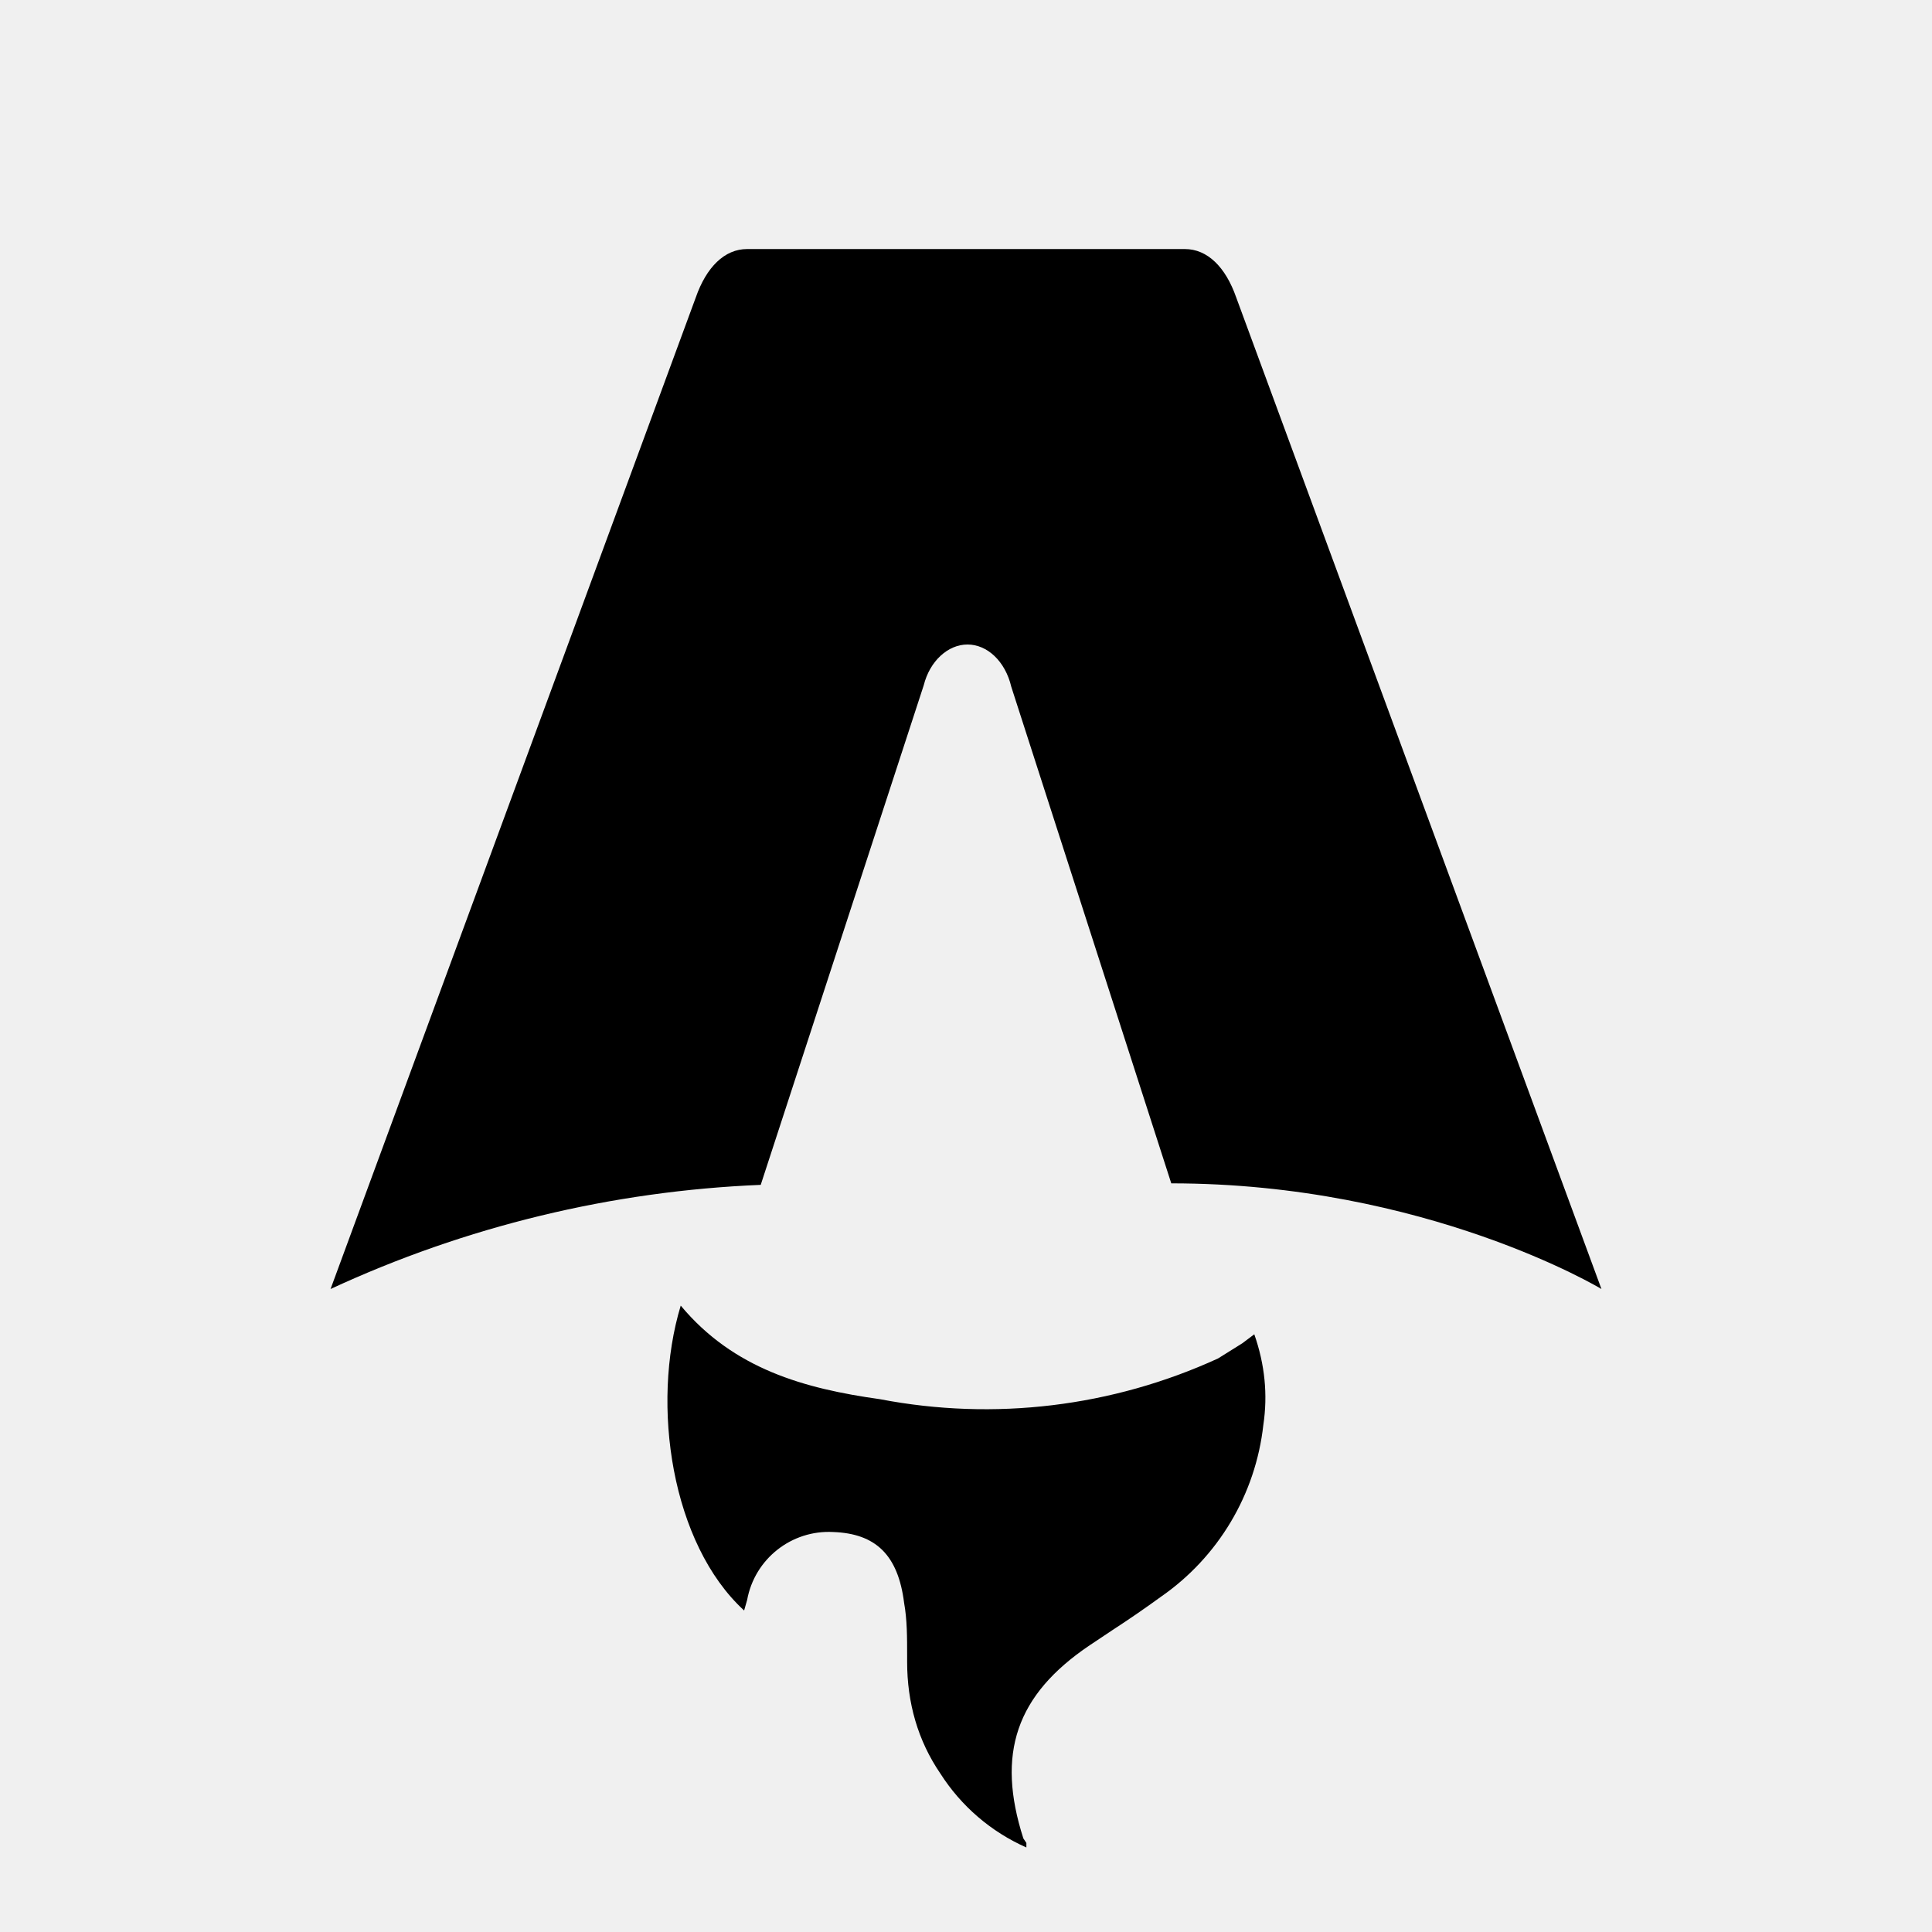
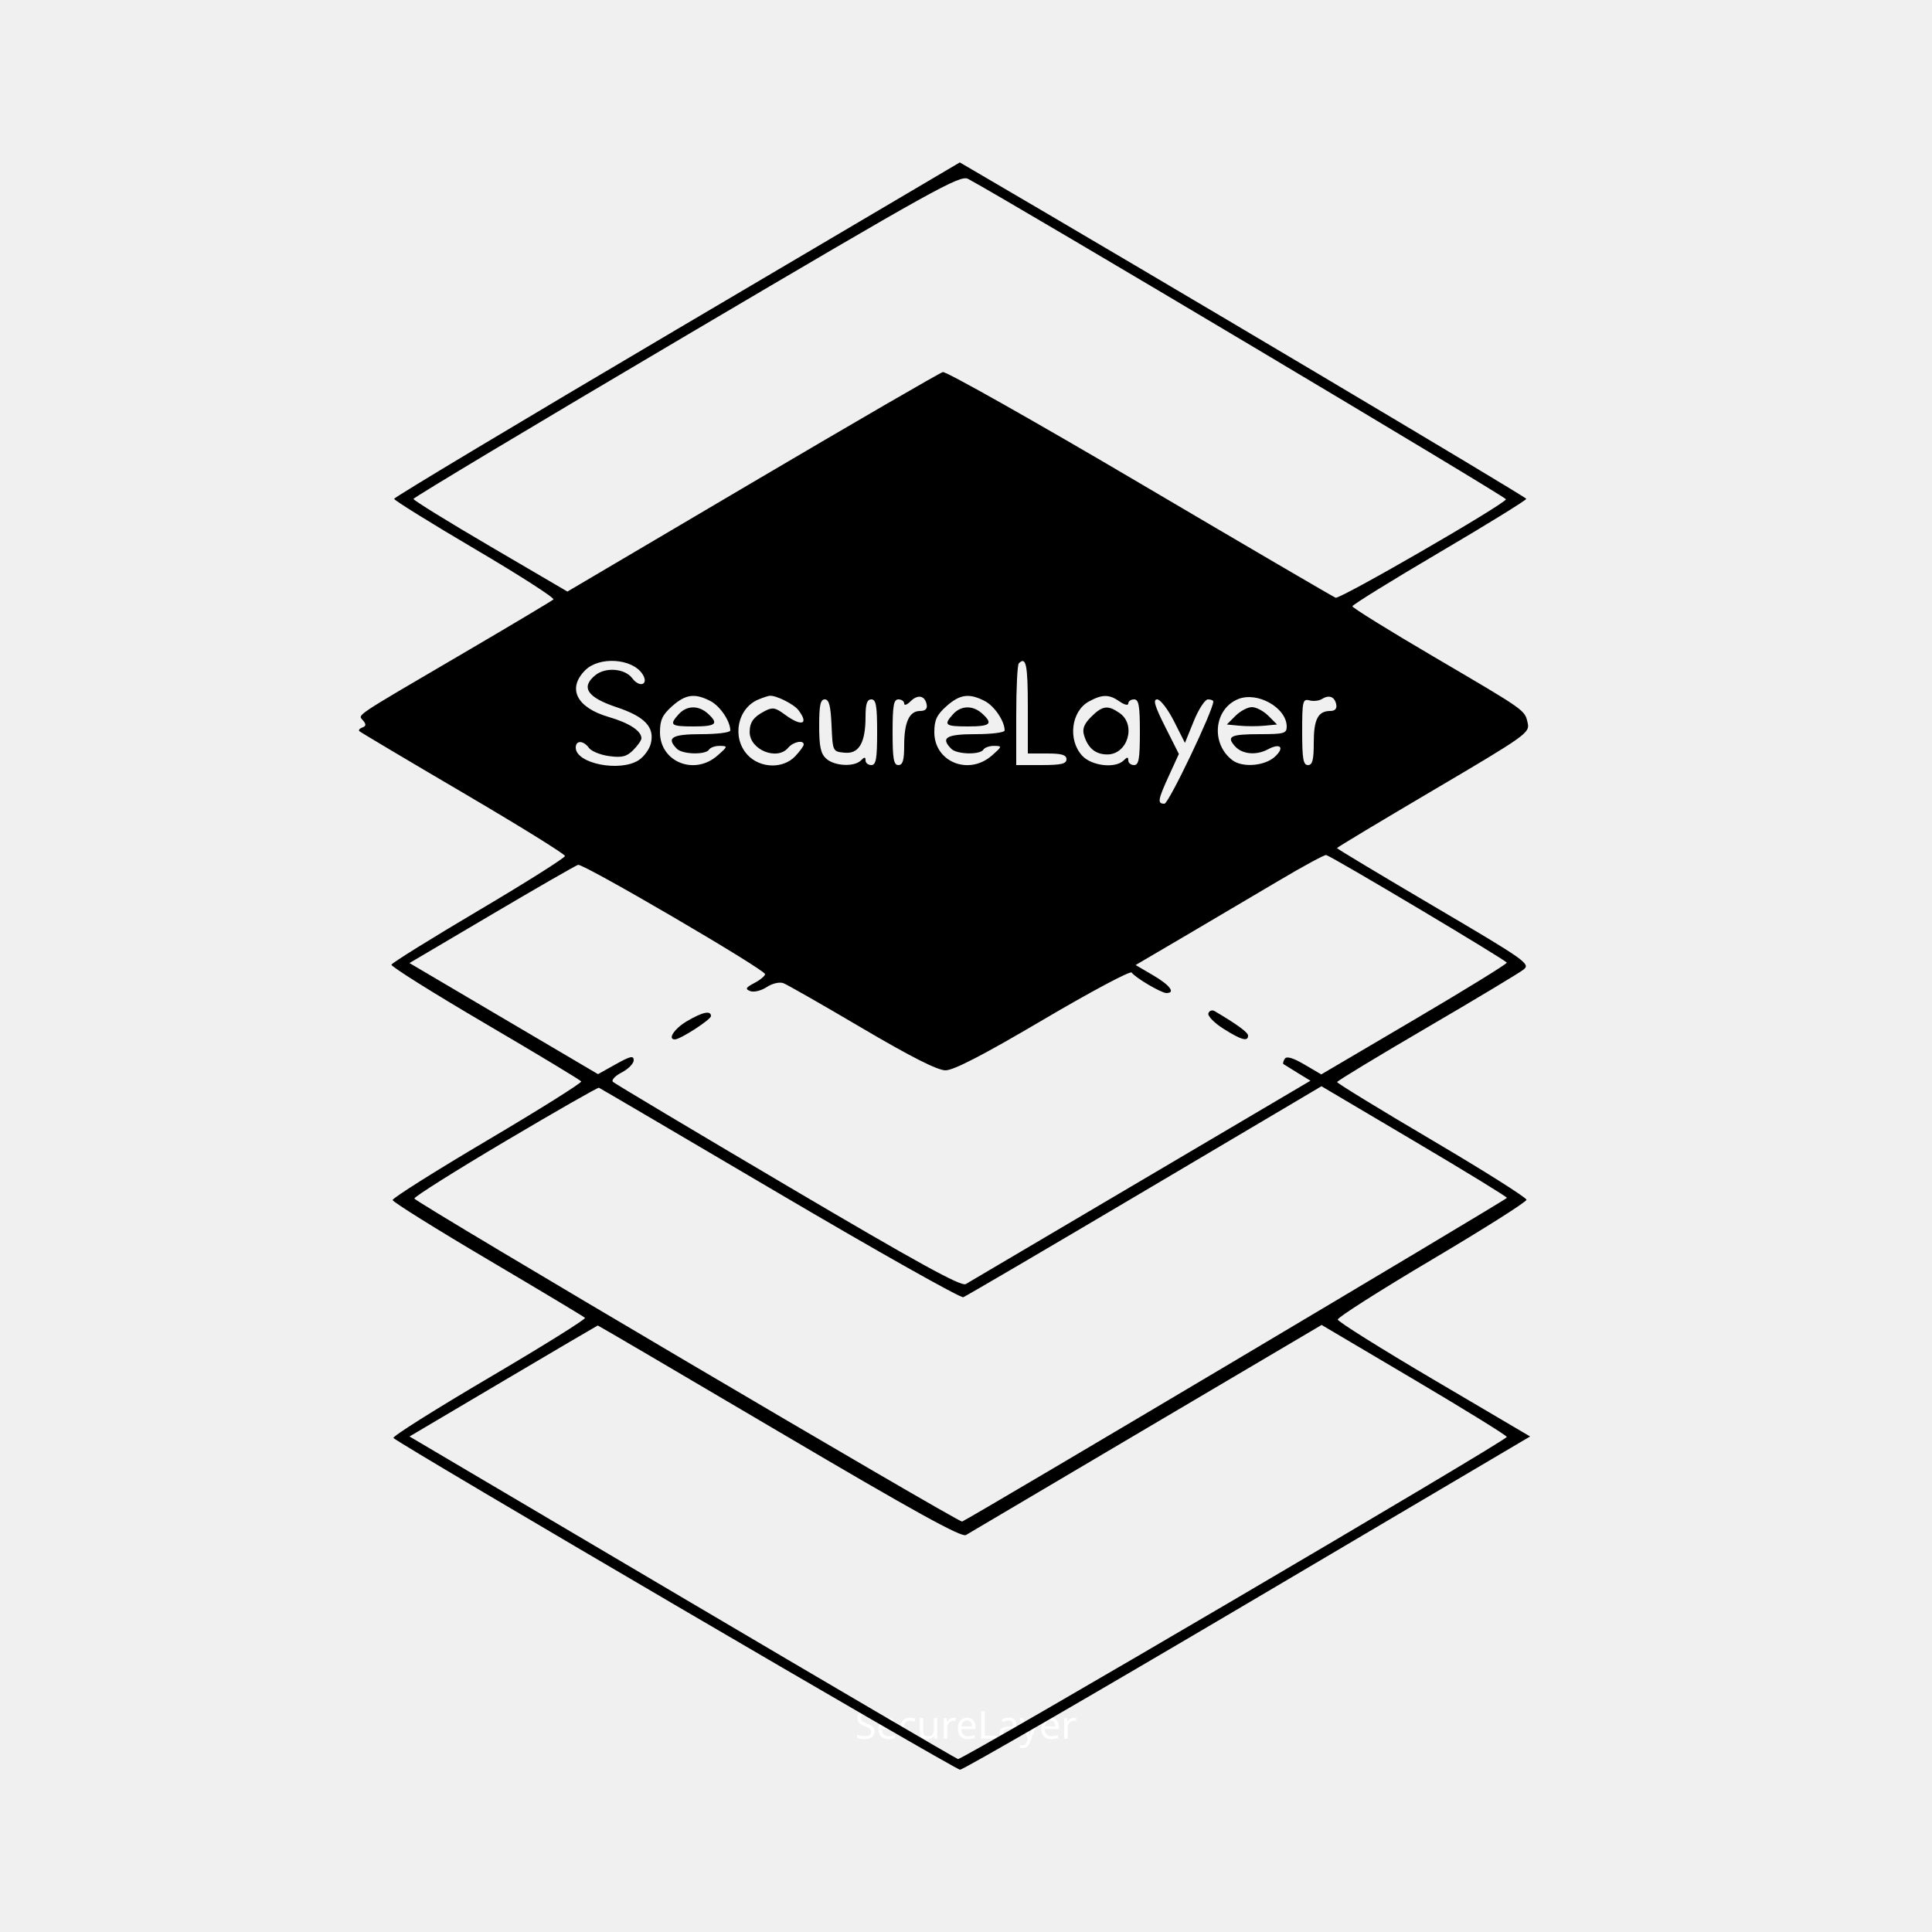
- <svg xmlns="http://www.w3.org/2000/svg" fill="none" viewBox="0 0 128 128">
-   <path d="M50.4 78.5a75.1 75.1 0 0 0-28.5 6.9l24.2-65.7c.7-2 1.9-3.2 3.4-3.2h29c1.5 0 2.7 1.2 3.4 3.2l24.2 65.7s-11.6-7-28.5-7L67 45.5c-.4-1.7-1.6-2.8-2.9-2.8-1.3 0-2.5 1.1-2.9 2.7L50.4 78.5Zm-1.1 28.2Zm-4.2-20.2c-2 6.6-.6 15.8 4.2 20.2a17.5 17.5 0 0 1 .2-.7 5.5 5.5 0 0 1 5.7-4.5c2.8.1 4.3 1.5 4.7 4.7.2 1.1.2 2.3.2 3.5v.4c0 2.7.7 5.2 2.2 7.4a13 13 0 0 0 5.7 4.9v-.3l-.2-.3c-1.8-5.6-.5-9.5 4.4-12.8l1.5-1a73 73 0 0 0 3.2-2.2 16 16 0 0 0 6.8-11.4c.3-2 .1-4-.6-6l-.8.6-1.6 1a37 37 0 0 1-22.4 2.7c-5-.7-9.7-2-13.2-6.2Z" />
-   <style>
-         path { fill: #000; }
-         @media (prefers-color-scheme: dark) {
-             path { fill: #FFF; }
-         }
-     </style>
+ <svg xmlns="http://www.w3.org/2000/svg" baseProfile="tiny-ps" width="500" height="500" viewBox="0 0 500 500" version="1.2">
+   <text x="50%" y="90%" text-anchor="middle" font-family="sans-serif" font-size="10" fill="#ffffff">SecureLayer</text>
+   <path d="M 175.198 85.217 C 134.939 108.967, 102 128.710, 102 129.090 C 102 129.471, 111.435 135.335, 122.968 142.123 C 134.500 148.911, 143.612 154.768, 143.218 155.139 C 142.823 155.510, 132.375 161.745, 120 168.993 C 90.790 186.103, 92.640 184.861, 93.975 186.470 C 94.799 187.462, 94.752 187.924, 93.792 188.266 C 93.081 188.519, 92.725 188.950, 93 189.223 C 93.275 189.495, 105.358 196.679, 119.852 205.187 C 134.345 213.694, 146.210 221.046, 146.218 221.524 C 146.226 222.002, 136.182 228.339, 123.897 235.605 C 111.612 242.872, 101.445 249.196, 101.304 249.659 C 101.163 250.121, 112.067 256.965, 125.536 264.866 C 139.005 272.767, 150.203 279.519, 150.419 279.869 C 150.636 280.220, 139.718 287.069, 126.157 295.089 C 112.596 303.108, 101.549 310.077, 101.609 310.574 C 101.669 311.072, 112.774 318.008, 126.288 325.989 C 139.802 333.970, 151.103 340.750, 151.402 341.056 C 151.701 341.362, 140.515 348.337, 126.545 356.556 C 112.575 364.775, 101.450 371.793, 101.822 372.151 C 103.771 374.024, 247.208 458, 248.458 458 C 249.270 458, 282.797 438.595, 322.963 414.879 L 395.992 371.757 371.152 357.129 C 357.490 349.083, 346.265 342.050, 346.209 341.500 C 346.153 340.950, 357.114 333.975, 370.567 326 C 384.021 318.025, 395.042 311.050, 395.058 310.500 C 395.075 309.950, 384.044 302.990, 370.545 295.033 C 357.045 287.077, 346.020 280.327, 346.045 280.033 C 346.070 279.740, 356.487 273.425, 369.195 266 C 381.903 258.575, 393.190 251.796, 394.279 250.936 C 396.158 249.452, 394.983 248.622, 371.129 234.576 C 357.308 226.438, 346 219.647, 346 219.486 C 346 219.325, 357.244 212.566, 370.987 204.468 C 394.966 190.337, 395.949 189.638, 395.367 187.122 C 394.574 183.698, 395.139 184.096, 370.910 169.876 C 359.409 163.127, 350 157.291, 350 156.908 C 350 156.525, 360.125 150.256, 372.500 142.978 C 384.875 135.700, 395 129.452, 395 129.093 C 395 128.615, 298.453 71.262, 251.448 43.818 L 248.396 42.036 175.198 85.217 M 177.652 86.788 C 138.794 109.719, 107 128.769, 107 129.122 C 107 129.475, 115.965 135.013, 126.922 141.430 L 146.845 153.096 194.672 124.893 C 220.978 109.382, 243.177 96.511, 244.004 96.293 C 244.831 96.074, 267.781 109.024, 295.004 125.070 C 322.227 141.115, 345.018 154.445, 345.652 154.691 C 346.792 155.134, 389.273 130.587, 389.745 129.213 C 389.931 128.671, 261.814 52.361, 250.540 46.298 C 248.508 45.205, 241.877 48.889, 177.652 86.788 M 151.455 173.455 C 146.726 178.183, 149.218 183.135, 157.546 185.556 C 162.830 187.093, 166 189.160, 166 191.071 C 166 191.582, 165.048 192.952, 163.884 194.116 C 162.178 195.822, 160.973 196.126, 157.669 195.682 C 155.415 195.380, 153.055 194.428, 152.425 193.566 C 150.978 191.588, 149 191.536, 149 193.477 C 149 197.617, 160.463 199.892, 165.312 196.715 C 166.656 195.835, 168.055 193.916, 168.423 192.452 C 169.487 188.213, 166.910 185.466, 159.585 183.028 C 151.968 180.494, 150.222 177.858, 154.086 174.730 C 156.734 172.585, 161.730 172.996, 163.610 175.513 C 165.587 178.160, 168.048 177.115, 166.235 174.400 C 163.548 170.375, 155.075 169.834, 151.455 173.455 M 263.667 171.667 C 263.300 172.033, 263 178.108, 263 185.167 L 263 198 269.500 198 C 274.611 198, 276 197.679, 276 196.500 C 276 195.367, 274.778 195, 271 195 L 266 195 266 183 C 266 172.023, 265.541 169.793, 263.667 171.667 M 173.916 182.784 C 171.428 185.006, 170.800 186.361, 170.800 189.500 C 170.800 197.191, 179.707 200.798, 185.694 195.532 C 188.375 193.173, 188.403 193.062, 186.309 193.032 C 185.104 193.014, 183.840 193.450, 183.500 194 C 182.637 195.396, 176.652 195.252, 175.200 193.800 C 172.333 190.933, 173.880 190, 181.500 190 C 185.625 190, 189 189.571, 189 189.047 C 189 186.636, 186.356 182.718, 183.855 181.425 C 179.814 179.335, 177.408 179.664, 173.916 182.784 M 196.357 180.992 C 190.853 183.213, 189.303 190.877, 193.452 195.354 C 196.720 198.880, 202.675 199.039, 205.826 195.686 C 207.022 194.413, 208 193.063, 208 192.686 C 208 191.424, 205.260 191.982, 204 193.500 C 201.129 196.959, 193.979 194.038, 194.015 189.421 C 194.035 186.897, 194.988 185.569, 197.870 184.050 C 199.906 182.977, 200.639 183.097, 203.079 184.901 C 207.446 188.129, 209.456 187.501, 206.637 183.789 C 205.447 182.223, 200.824 179.912, 199.185 180.063 C 198.808 180.098, 197.536 180.516, 196.357 180.992 M 235.616 181.527 C 234.727 182.416, 234 182.661, 234 182.071 C 234 181.482, 233.325 181, 232.500 181 C 231.284 181, 231 182.611, 231 189.500 C 231 196.389, 231.284 198, 232.500 198 C 233.636 198, 234 196.770, 234 192.934 C 234 186.896, 235.332 184, 238.109 184 C 239.474 184, 240.040 183.449, 239.823 182.333 C 239.368 179.983, 237.515 179.628, 235.616 181.527 M 244.916 182.784 C 242.428 185.006, 241.800 186.361, 241.800 189.500 C 241.800 197.191, 250.707 200.798, 256.694 195.532 C 259.375 193.173, 259.403 193.062, 257.309 193.032 C 256.104 193.014, 254.840 193.450, 254.500 194 C 253.637 195.396, 247.652 195.252, 246.200 193.800 C 243.333 190.933, 244.880 190, 252.500 190 C 256.625 190, 260 189.571, 260 189.047 C 260 186.636, 257.356 182.718, 254.855 181.425 C 250.814 179.335, 248.408 179.664, 244.916 182.784 M 281.819 181.536 C 277.204 184.042, 276.293 191.554, 280.111 195.618 C 282.580 198.247, 288.679 198.921, 290.800 196.800 C 291.733 195.867, 292 195.867, 292 196.800 C 292 197.460, 292.675 198, 293.500 198 C 294.716 198, 295 196.389, 295 189.500 C 295 182.611, 294.716 181, 293.500 181 C 292.675 181, 292 181.476, 292 182.057 C 292 182.649, 291.023 182.429, 289.777 181.557 C 287.056 179.651, 285.299 179.646, 281.819 181.536 M 320.357 180.954 C 314.138 183.573, 313.327 192.429, 318.913 196.718 C 321.540 198.735, 327.349 198.255, 329.978 195.806 C 332.548 193.412, 331.351 192.206, 328.121 193.935 C 325.117 195.543, 321.506 195.216, 319.653 193.169 C 317.289 190.557, 318.434 190, 326.167 190 C 332.268 190, 333 189.792, 333 188.056 C 333 183.146, 325.352 178.850, 320.357 180.954 M 342.139 180.894 C 341.391 181.367, 339.928 181.533, 338.889 181.261 C 337.145 180.805, 337 181.427, 337 189.383 C 337 196.376, 337.283 198, 338.500 198 C 339.661 198, 340 196.689, 340 192.200 C 340 186.146, 341.118 184, 344.273 184 C 345.485 184, 346.032 183.411, 345.823 182.333 C 345.430 180.307, 343.969 179.736, 342.139 180.894 M 212 187.845 C 212 193.206, 212.396 195.049, 213.829 196.345 C 215.960 198.274, 221.067 198.533, 222.800 196.800 C 223.733 195.867, 224 195.867, 224 196.800 C 224 197.460, 224.675 198, 225.500 198 C 226.716 198, 227 196.389, 227 189.500 C 227 182.611, 226.716 181, 225.500 181 C 224.391 181, 224 182.161, 224 185.453 C 224 192.248, 222.304 195.165, 218.567 194.800 C 215.511 194.501, 215.499 194.477, 215.204 187.750 C 214.981 182.646, 214.554 181, 213.454 181 C 212.324 181, 212 182.523, 212 187.845 M 301.532 188.063 L 305.089 195.126 302.544 200.684 C 299.628 207.053, 299.475 208, 301.361 208 C 302.449 208, 314 183.835, 314 181.560 C 314 181.252, 313.377 181, 312.616 181 C 311.855 181, 310.204 183.534, 308.947 186.630 L 306.662 192.261 303.815 186.630 C 302.249 183.534, 300.294 181, 299.471 181 C 298.337 181, 298.836 182.710, 301.532 188.063 M 175.655 184.829 C 173.118 187.632, 173.565 188, 179.500 188 C 185.350 188, 186.106 187.311, 183.171 184.655 C 180.772 182.484, 177.713 182.555, 175.655 184.829 M 246.655 184.829 C 244.118 187.632, 244.565 188, 250.500 188 C 256.350 188, 257.106 187.311, 254.171 184.655 C 251.772 182.484, 248.713 182.555, 246.655 184.829 M 282.392 185.517 C 280.552 187.357, 280.056 188.633, 280.545 190.267 C 281.554 193.631, 283.515 195.250, 286.583 195.250 C 291.834 195.250, 294.120 187.598, 289.777 184.557 C 286.716 182.412, 285.315 182.594, 282.392 185.517 M 319.750 185.250 L 317.500 187.500 320.750 187.813 C 322.538 187.986, 325.462 187.986, 327.250 187.813 L 330.500 187.500 328.250 185.250 C 327.012 184.012, 325.100 183, 324 183 C 322.900 183, 320.988 184.012, 319.750 185.250 M 331 227.890 C 324.675 231.645, 313.740 238.100, 306.700 242.234 L 293.900 249.751 298.450 252.418 C 302.786 254.959, 304.309 257, 301.868 257 C 300.535 257, 293.781 253.014, 292.872 251.691 C 292.527 251.189, 282.234 256.677, 269.999 263.889 C 254.591 272.970, 246.817 277, 244.706 277 C 242.626 277, 235.756 273.524, 223.079 266.056 C 212.861 260.037, 203.709 254.813, 202.742 254.446 C 201.739 254.066, 199.880 254.504, 198.411 255.466 C 196.994 256.395, 195.089 256.859, 194.169 256.499 C 192.784 255.957, 192.967 255.599, 195.250 254.391 C 196.763 253.591, 198 252.563, 198 252.106 C 198 250.933, 150.954 223.432, 149.608 223.818 C 148.999 223.993, 138.931 229.783, 127.236 236.686 L 105.972 249.237 130.369 263.614 L 154.765 277.990 159.383 275.410 C 163.129 273.316, 164 273.123, 164 274.389 C 164 275.247, 162.598 276.673, 160.885 277.559 C 159.172 278.445, 158.159 279.539, 158.635 279.990 C 159.111 280.441, 179.497 292.608, 203.938 307.028 C 237.476 326.814, 248.760 333.018, 249.938 332.319 C 250.797 331.809, 271.219 319.759, 295.321 305.542 L 339.142 279.692 335.821 277.661 C 333.994 276.544, 332.342 275.518, 332.150 275.381 C 331.957 275.245, 332.109 274.633, 332.486 274.022 C 332.951 273.270, 334.589 273.741, 337.561 275.483 L 341.948 278.054 365.974 263.912 C 379.188 256.134, 389.980 249.484, 389.957 249.135 C 389.918 248.577, 345.058 221.844, 343.216 221.281 C 342.822 221.161, 337.325 224.135, 331 227.890 M 312.731 262.244 C 312.490 262.935, 314.250 264.738, 316.643 266.250 C 321.233 269.151, 323 269.641, 323 268.013 C 323 267.182, 320.158 265.102, 314.335 261.673 C 313.695 261.296, 312.973 261.553, 312.731 262.244 M 177.760 264.294 C 174.518 266.206, 172.679 269, 174.662 269 C 176.066 269, 184 263.866, 184 262.958 C 184 261.439, 181.803 261.910, 177.760 264.294 M 130.741 295.371 C 117.674 303.113, 107.099 309.780, 107.241 310.187 C 107.602 311.220, 248.182 394.119, 248.994 393.778 C 251.351 392.787, 389.999 310.412, 389.993 310.006 C 389.989 309.728, 379.188 303.114, 365.991 295.310 L 341.995 281.120 296.276 308.176 C 271.131 323.057, 249.991 335.450, 249.299 335.716 C 248.606 335.981, 227.218 323.939, 201.770 308.955 C 176.321 293.971, 155.275 281.618, 155 281.504 C 154.725 281.390, 143.808 287.630, 130.741 295.371 M 130.241 357.414 L 105.983 371.760 176.470 413.373 C 215.238 436.260, 247.392 455.102, 247.923 455.243 C 249.015 455.534, 389.895 372.844, 389.959 371.875 C 389.981 371.531, 379.207 364.870, 366.016 357.072 L 342.033 342.894 296.766 369.617 C 271.870 384.314, 250.818 396.755, 249.985 397.263 C 248.856 397.952, 236.563 391.164, 201.686 370.594 C 175.954 355.417, 154.811 343.015, 154.700 343.034 C 154.590 343.053, 143.584 349.524, 130.241 357.414" stroke="none" fill="#000000" fill-rule="evenodd" />
</svg>
